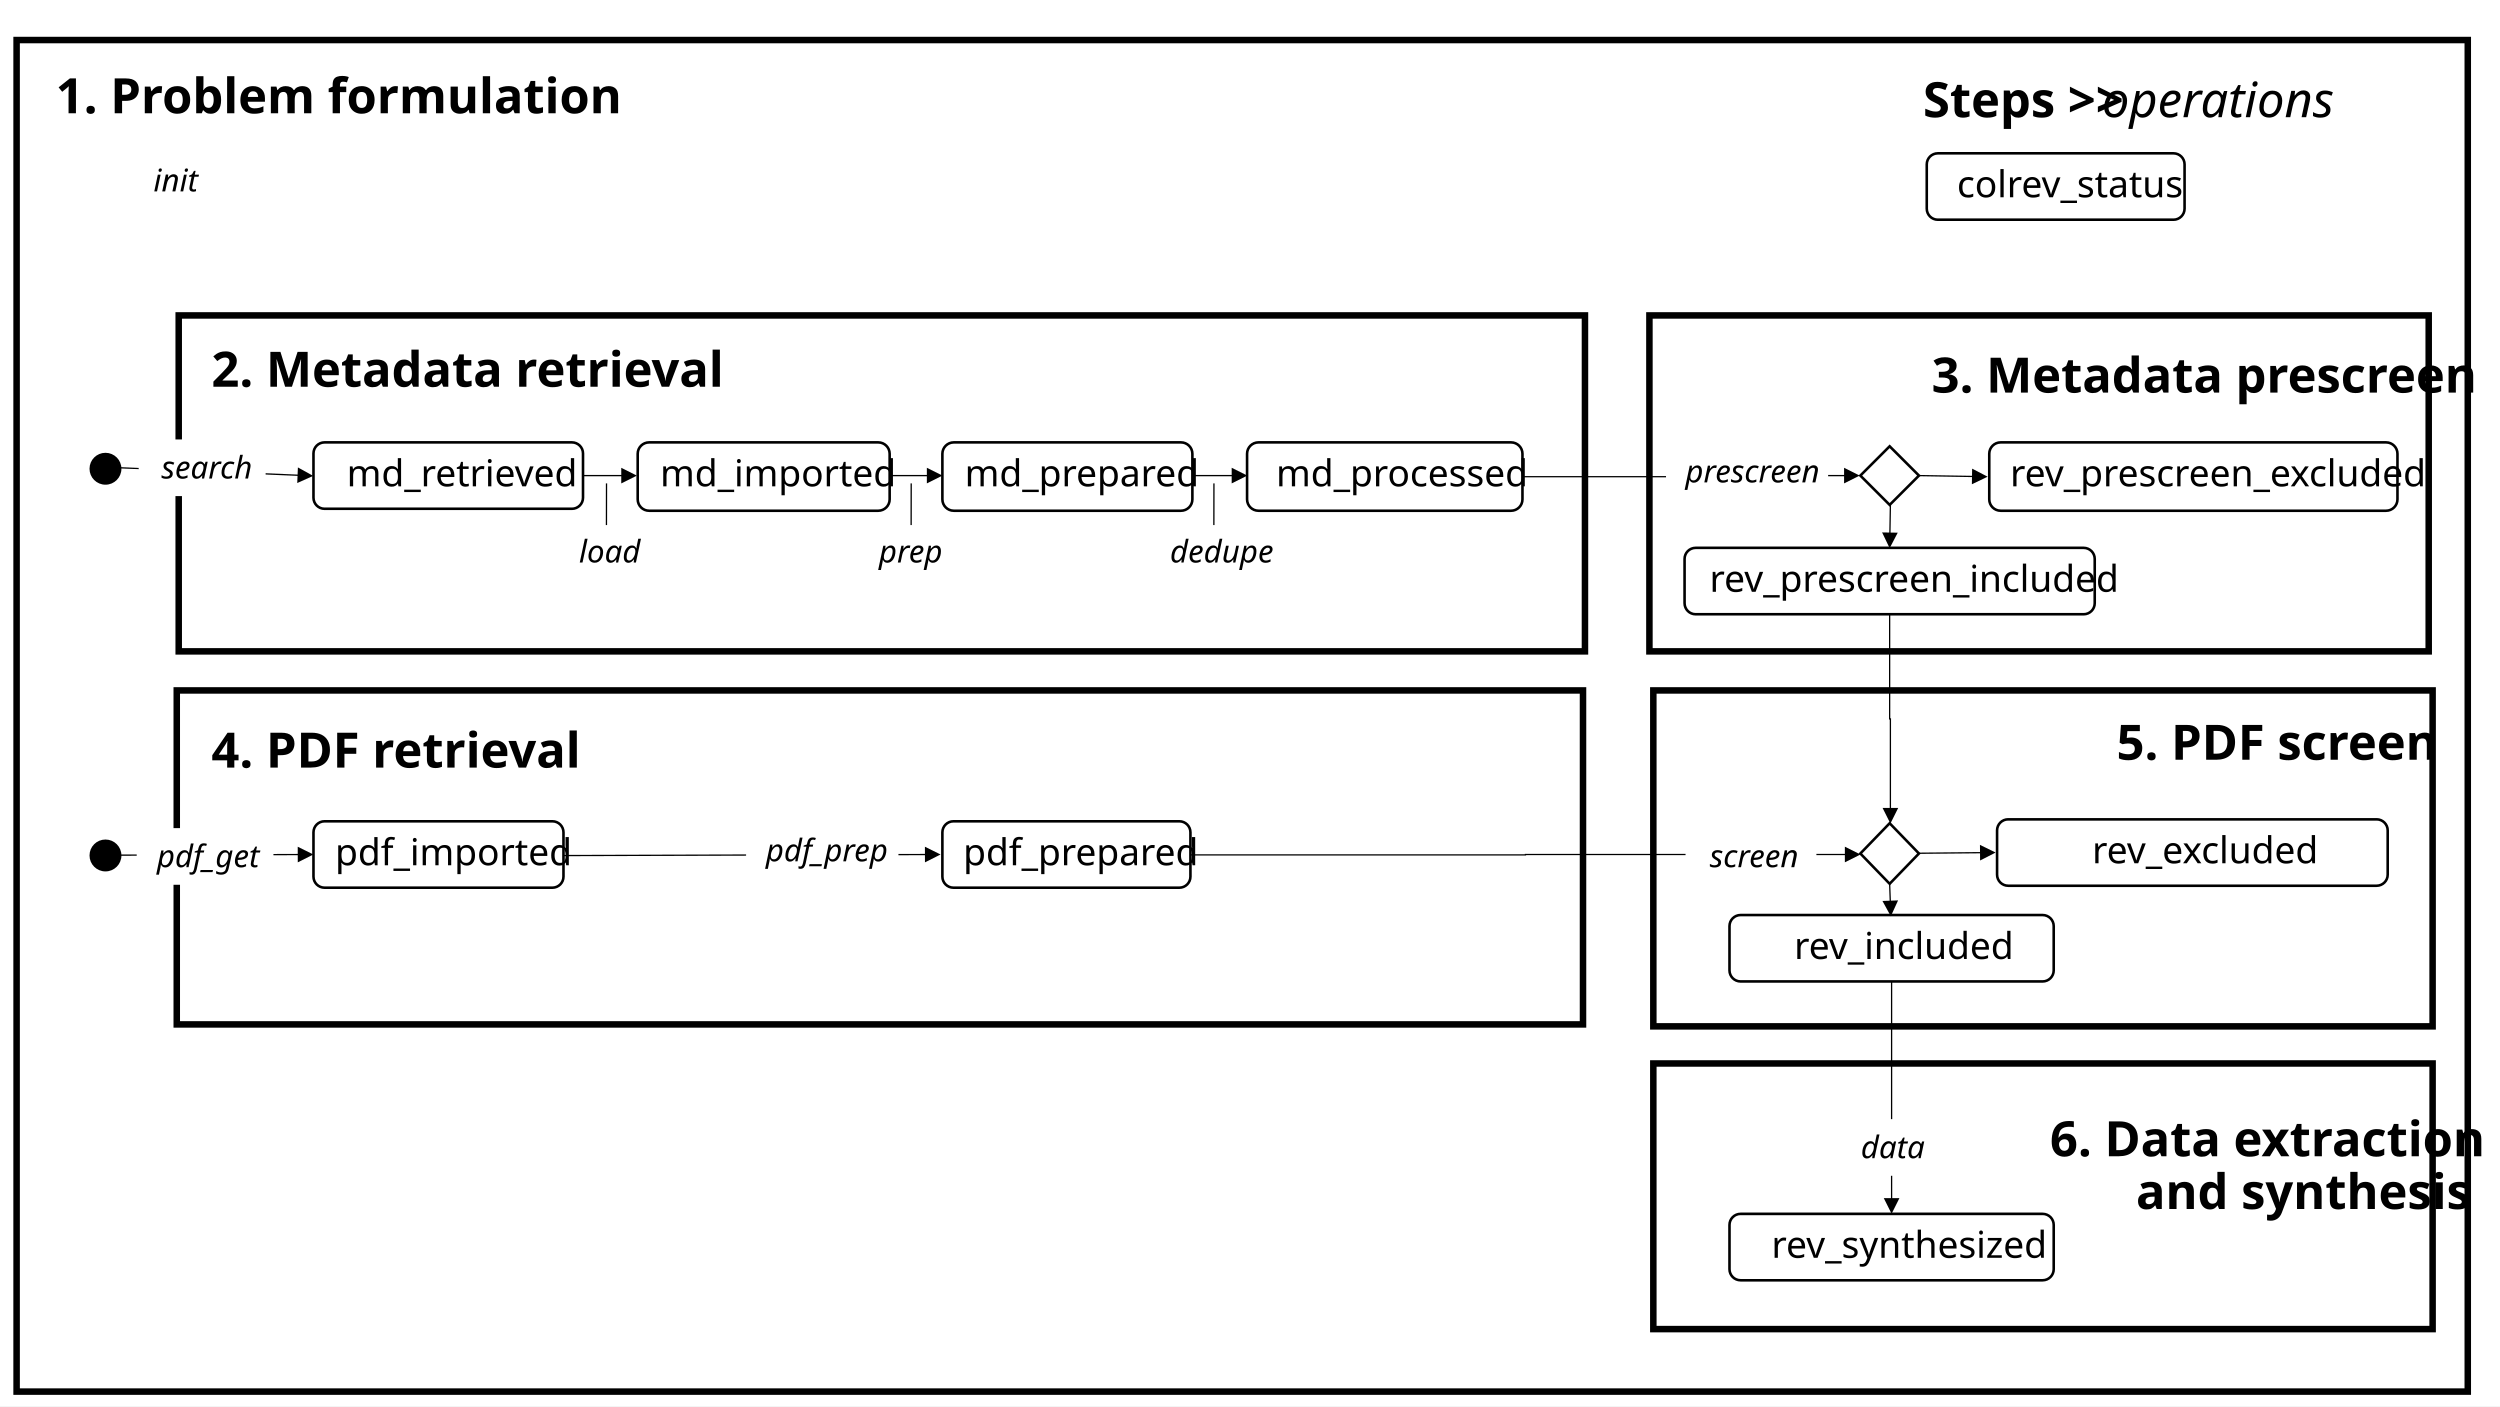
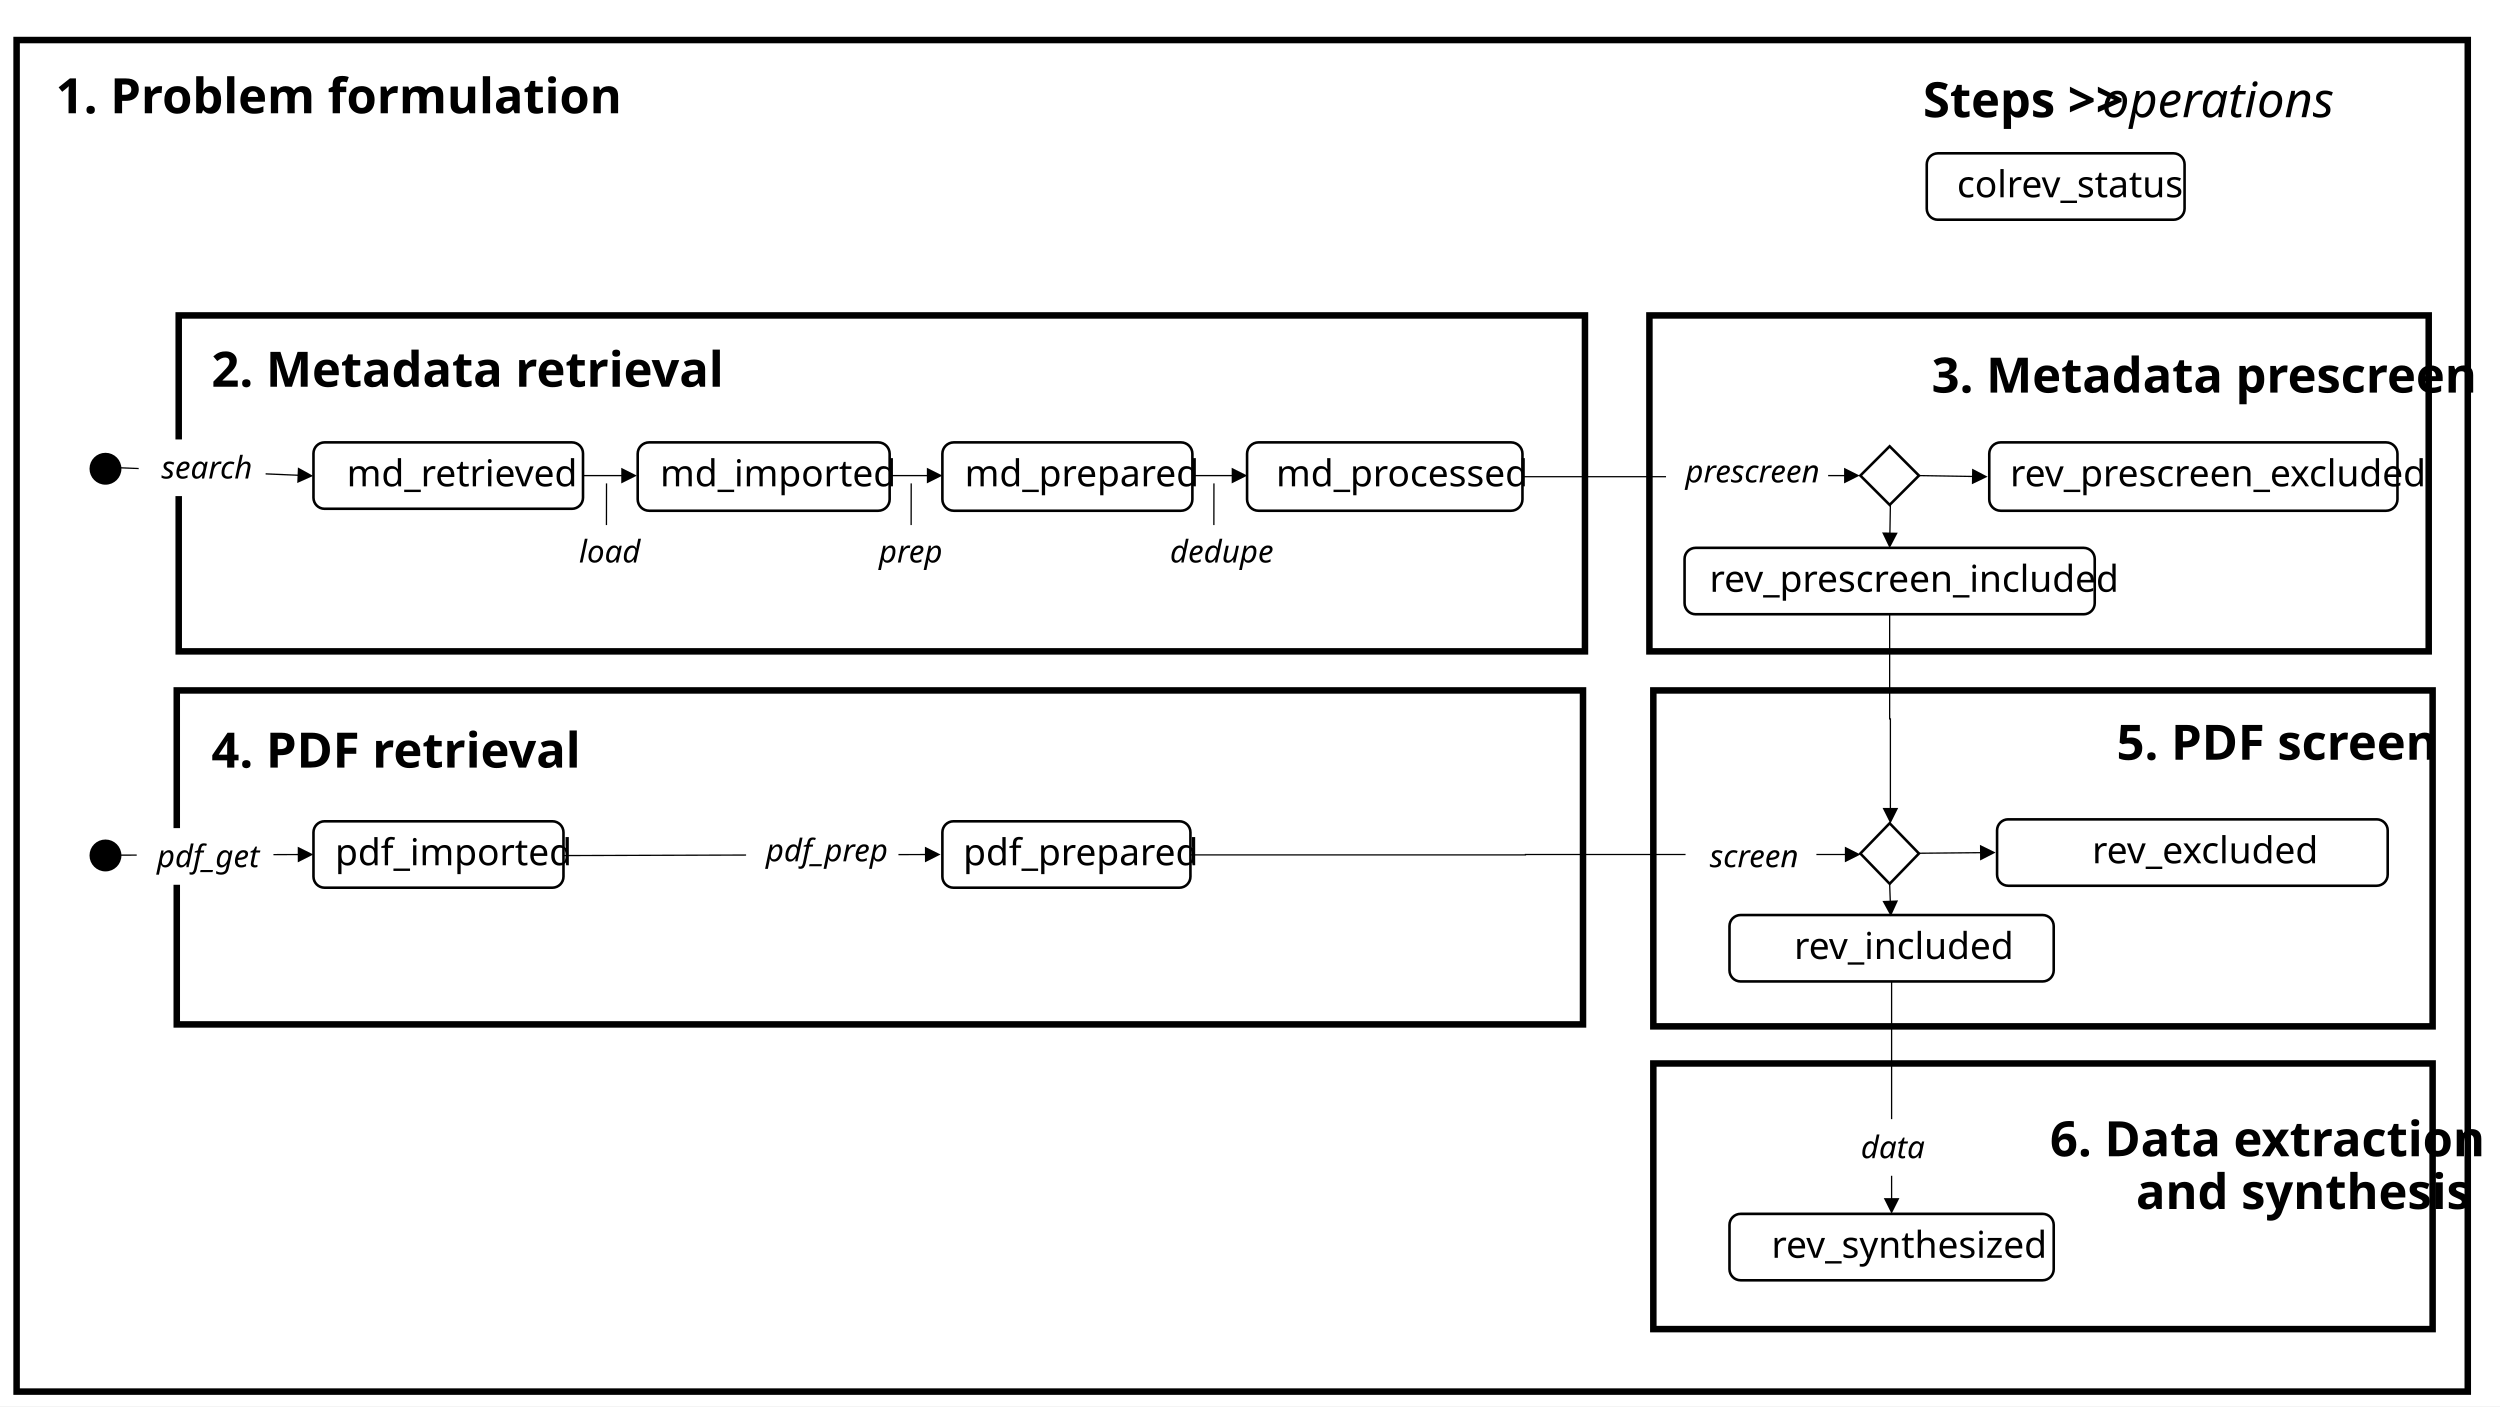
<svg xmlns="http://www.w3.org/2000/svg" width="1280" height="720" overflow="hidden">
  <defs>
    <clipPath id="clip0">
      <rect x="0" y="0" width="1280" height="720" />
    </clipPath>
  </defs>
  <g clip-path="url(#clip0)">
    <rect x="0" y="0" width="1280" height="720" fill="#FFFFFF" />
    <path d="M298.5 243.167 319.42 243.183 319.419 243.85 298.5 243.833ZM318.089 239.516 326.086 243.522 318.083 247.516Z" />
    <path d="M326.5 232.334C326.5 229.112 329.112 226.5 332.334 226.5L449.667 226.5C452.888 226.5 455.5 229.112 455.5 232.334L455.5 255.667C455.5 258.888 452.888 261.5 449.667 261.5L332.334 261.5C329.112 261.5 326.5 258.888 326.5 255.667Z" stroke="#000000" stroke-width="1.333" stroke-miterlimit="8" fill="#FFFFFF" fill-rule="evenodd" />
    <text font-family="Calibri,Calibri_MSFontService,sans-serif" font-weight="400" font-size="19" transform="translate(337.968 249)">md_imported</text>
    <path d="M638.5 232.333C638.5 229.112 641.112 226.5 644.333 226.5L773.667 226.5C776.888 226.5 779.5 229.112 779.5 232.333L779.5 255.667C779.5 258.888 776.888 261.5 773.667 261.5L644.333 261.5C641.112 261.5 638.5 258.888 638.5 255.667Z" stroke="#000000" stroke-width="1.333" stroke-miterlimit="8" fill="#FFFFFF" fill-rule="evenodd" />
    <text font-family="Calibri,Calibri_MSFontService,sans-serif" font-weight="400" font-size="19" transform="translate(653.35 249)">md_processed</text>
    <path d="M610.5 243.167 631.956 243.167 631.956 243.833 610.5 243.833ZM630.622 239.5 638.622 243.5 630.622 247.5Z" />
    <rect x="589" y="268" width="68" height="29" fill="#FFFFFF" />
    <text font-family="Calibri,Calibri_MSFontService,sans-serif" font-style="italic" font-weight="400" font-size="16" transform="translate(599.024 288)">dedupe</text>
    <path d="M160.5 426.167C160.5 423.037 163.037 420.5 166.167 420.5L282.833 420.5C285.963 420.5 288.5 423.037 288.5 426.167L288.5 448.833C288.5 451.963 285.963 454.5 282.833 454.5L166.167 454.5C163.037 454.5 160.5 451.963 160.5 448.833Z" stroke="#000000" stroke-width="1.333" stroke-miterlimit="8" fill="#FFFFFF" fill-rule="evenodd" />
    <text font-family="Calibri,Calibri_MSFontService,sans-serif" font-weight="400" font-size="19" transform="translate(171.564 443)">pdf_imported</text>
    <path d="M0.001-0.333 186.403 0.197 186.401 0.864-0.001 0.333ZM185.08-3.473 193.069 0.55 185.057 4.527Z" transform="matrix(1 0 0 -1 288.5 438.05)" />
    <path d="M160.5 232.167C160.5 229.037 163.037 226.5 166.167 226.5L292.833 226.5C295.963 226.5 298.5 229.037 298.5 232.167L298.5 254.833C298.5 257.963 295.963 260.5 292.833 260.5L166.167 260.5C163.037 260.5 160.5 257.963 160.5 254.833Z" stroke="#000000" stroke-width="1.333" stroke-miterlimit="8" fill="#FFFFFF" fill-rule="evenodd" />
    <text font-family="Calibri,Calibri_MSFontService,sans-serif" font-weight="400" font-size="19" transform="translate(177.524 249)">md_retrieved</text>
    <path d="M482.5 426.167C482.5 423.037 485.037 420.5 488.167 420.5L603.833 420.5C606.963 420.5 609.5 423.037 609.5 426.167L609.5 448.833C609.5 451.963 606.963 454.5 603.833 454.5L488.167 454.5C485.037 454.5 482.5 451.963 482.5 448.833Z" stroke="#000000" stroke-width="1.333" stroke-miterlimit="8" fill="#FFFFFF" fill-rule="evenodd" />
    <text font-family="Calibri,Calibri_MSFontService,sans-serif" font-weight="400" font-size="19" transform="translate(493.135 443)">pdf_prepared</text>
    <rect x="382" y="421" width="78" height="29" fill="#FFFFFF" />
    <text font-family="Calibri,Calibri_MSFontService,sans-serif" font-style="italic" font-weight="400" font-size="16" transform="translate(392.092 441)">pdf_prep</text>
    <text font-family="Calibri,Calibri_MSFontService,sans-serif" font-weight="700" font-size="25" transform="translate(108.26 198)">2. Metadata retrieval</text>
    <text font-family="Calibri,Calibri_MSFontService,sans-serif" font-weight="700" font-size="25" transform="translate(108.26 393)">4. PDF retrieval</text>
    <path d="M862.5 286.167C862.5 283.037 865.037 280.5 868.167 280.5L1066.83 280.5C1069.96 280.5 1072.5 283.037 1072.5 286.167L1072.5 308.833C1072.5 311.963 1069.96 314.5 1066.83 314.5L868.167 314.5C865.037 314.5 862.5 311.963 862.5 308.833Z" stroke="#000000" stroke-width="1.333" stroke-miterlimit="8" fill="#FFFFFF" fill-rule="evenodd" />
    <text font-family="Calibri,Calibri_MSFontService,sans-serif" font-weight="400" font-size="19" transform="translate(875.282 303)">rev_prescreen_included</text>
    <path d="M1018.5 232.333C1018.5 229.112 1021.11 226.5 1024.33 226.5L1221.67 226.5C1224.89 226.5 1227.5 229.112 1227.5 232.333L1227.5 255.667C1227.5 258.888 1224.89 261.5 1221.67 261.5L1024.33 261.5C1021.11 261.5 1018.5 258.888 1018.5 255.667Z" stroke="#000000" stroke-width="1.333" stroke-miterlimit="8" fill="#FFFFFF" fill-rule="evenodd" />
    <text font-family="Calibri,Calibri_MSFontService,sans-serif" font-weight="400" font-size="19" transform="translate(1029.17 249)">rev_prescreen_excluded</text>
    <path d="M885.5 474.167C885.5 471.037 888.037 468.5 891.167 468.5L1045.83 468.5C1048.96 468.5 1051.5 471.037 1051.5 474.167L1051.5 496.833C1051.5 499.963 1048.96 502.5 1045.83 502.5L891.167 502.5C888.037 502.5 885.5 499.963 885.5 496.833Z" stroke="#000000" stroke-width="1.333" stroke-miterlimit="8" fill="#FFFFFF" fill-rule="evenodd" />
    <text font-family="Calibri,Calibri_MSFontService,sans-serif" font-weight="400" font-size="19" transform="translate(918.605 491)">rev_included</text>
    <path d="M1022.5 425.167C1022.5 422.037 1025.04 419.5 1028.17 419.5L1216.83 419.5C1219.96 419.5 1222.5 422.037 1222.5 425.167L1222.5 447.833C1222.5 450.963 1219.96 453.5 1216.83 453.5L1028.17 453.5C1025.04 453.5 1022.5 450.963 1022.5 447.833Z" stroke="#000000" stroke-width="1.333" stroke-miterlimit="8" fill="#FFFFFF" fill-rule="evenodd" />
    <text font-family="Calibri,Calibri_MSFontService,sans-serif" font-weight="400" font-size="19" transform="translate(1071.17 442)">rev_excluded</text>
    <path d="M885.5 627.167C885.5 624.037 888.037 621.5 891.167 621.5L1045.83 621.5C1048.96 621.5 1051.5 624.037 1051.5 627.167L1051.5 649.833C1051.5 652.963 1048.96 655.5 1045.83 655.5L891.167 655.5C888.037 655.5 885.5 652.963 885.5 649.833Z" stroke="#000000" stroke-width="1.333" stroke-miterlimit="8" fill="#FFFFFF" fill-rule="evenodd" />
    <text font-family="Calibri,Calibri_MSFontService,sans-serif" font-weight="400" font-size="19" transform="translate(906.988 644)">rev_synthesized</text>
    <path d="M952.5 243.5 967.5 228.5 982.5 243.5 967.5 258.5Z" stroke="#000000" stroke-width="1.333" stroke-miterlimit="8" fill="#FFFFFF" fill-rule="evenodd" />
    <path d="M0.333-0.006 0.6 15.494-0.067 15.506-0.333 0.006ZM4.243 14.098 0.381 22.166-3.756 14.236Z" transform="matrix(-1 0 0 1 967.881 258.5)" />
    <path d="M952.5 437 967.5 421.5 982.5 437 967.5 452.5Z" stroke="#000000" stroke-width="1.333" stroke-miterlimit="8" fill="#FFFFFF" fill-rule="evenodd" />
    <path d="M967.833 452.488 968.196 462.467 967.53 462.491 967.167 452.512ZM971.812 461.001 968.105 469.141 963.817 461.292Z" />
    <path d="M968.833 502.5 968.833 614.791 968.167 614.791 968.167 502.5ZM972.5 613.458 968.5 621.458 964.5 613.458Z" />
    <rect x="934" y="573" width="67" height="29" fill="#FFFFFF" />
    <text font-family="Calibri,Calibri_MSFontService,sans-serif" font-style="italic" font-weight="400" font-size="16" transform="translate(952.747 593)">data</text>
    <path d="M982.505 243.167 1011.01 243.631 1010.99 244.297 982.495 243.833ZM1009.73 239.943 1017.67 244.073 1009.6 247.942Z" />
    <path d="M0.003-0.333 32.607-0.034 32.601 0.633-0.003 0.333ZM31.307-3.713 39.27 0.361 31.234 4.287Z" transform="matrix(1 0 0 -1 982.5 436.861)" />
    <path d="M46.5 240C46.5 235.858 49.858 232.5 54 232.5 58.142 232.5 61.5 235.858 61.5 240 61.5 244.142 58.142 247.5 54 247.5 49.858 247.5 46.5 244.142 46.5 240Z" stroke="#000000" stroke-width="1.333" stroke-miterlimit="8" fill-rule="evenodd" />
    <rect x="844.5" y="161.5" width="399" height="172" stroke="#000000" stroke-width="3.333" stroke-miterlimit="8" fill="none" />
    <path d="M0-0.333 86.668-0.333 86.668 0.573 86.334 0.239 166.002 0.239 166.002 0.906 86.001 0.906 86.001 0 86.334 0.333 0 0.333ZM164.669-3.427 172.669 0.573 164.669 4.573Z" transform="matrix(1 0 0 -1 779.5 244.073)" />
    <rect x="853" y="227" width="83" height="29" fill="#FFFFFF" />
    <text font-family="Calibri,Calibri_MSFontService,sans-serif" font-style="italic" font-weight="400" font-size="16" transform="translate(862.892 247)">prescreen</text>
    <rect x="91.5" y="161.5" width="720" height="172" stroke="#000000" stroke-width="3.333" stroke-miterlimit="8" fill="none" />
    <rect x="90.5" y="353.5" width="720" height="171" stroke="#000000" stroke-width="3.333" stroke-miterlimit="8" fill="none" />
    <path d="M0-0.333 53.917-0.333 53.917 0.381 53.583 0.048 100.5 0.048 100.5 0.714 53.25 0.714 53.25 0 53.583 0.333 0 0.333ZM99.167-3.619 107.167 0.381 99.167 4.381Z" transform="matrix(1.83697e-16 1 1 -1.83697e-16 967.5 314.5)" />
    <text font-family="Calibri,Calibri_MSFontService,sans-serif" font-weight="700" font-size="25" transform="translate(989.001 201)">3. Metadata prescreen</text>
    <rect x="287" y="268" width="47" height="29" fill="#FFFFFF" />
    <text font-family="Calibri,Calibri_MSFontService,sans-serif" font-style="italic" font-weight="400" font-size="16" transform="translate(296.407 288)">load</text>
    <path d="M61.514 239.167 153.702 243.039 153.674 243.705 61.486 239.833ZM152.523 239.32 160.349 243.652 152.188 247.313Z" />
    <rect x="71" y="225" width="65" height="29" fill="#FFFFFF" />
    <text font-family="Calibri,Calibri_MSFontService,sans-serif" font-style="italic" font-weight="400" font-size="16" transform="translate(82.6368 245)">search</text>
    <path d="M46.5 438C46.5 433.858 49.858 430.5 54 430.5 58.142 430.5 61.5 433.858 61.5 438 61.5 442.142 58.142 445.5 54 445.5 49.858 445.5 46.5 442.142 46.5 438Z" stroke="#000000" stroke-width="1.333" stroke-miterlimit="8" fill-rule="evenodd" />
    <path d="M0.001-0.333 92.281-0.016 92.279 0.65-0.001 0.333ZM90.96-3.687 98.947 0.34 90.933 4.313Z" transform="matrix(1 0 0 -1 61.5001 437.84)" />
    <rect x="70" y="424" width="70" height="29" fill="#FFFFFF" />
    <text font-family="Calibri,Calibri_MSFontService,sans-serif" font-style="italic" font-weight="400" font-size="16" transform="translate(80.3189 444)">pdf_get</text>
    <path d="M455.5 243.167 475.883 243.167 475.883 243.833 455.5 243.833ZM474.55 239.5 482.55 243.5 474.55 247.5Z" />
    <path d="M482.5 232.334C482.5 229.112 485.112 226.5 488.334 226.5L604.667 226.5C607.888 226.5 610.5 229.112 610.5 232.334L610.5 255.667C610.5 258.888 607.888 261.5 604.667 261.5L488.334 261.5C485.112 261.5 482.5 258.888 482.5 255.667Z" stroke="#000000" stroke-width="1.333" stroke-miterlimit="8" fill="#FFFFFF" fill-rule="evenodd" />
    <text font-family="Calibri,Calibri_MSFontService,sans-serif" font-weight="400" font-size="19" transform="translate(493.932 249)">md_prepared</text>
    <rect x="439" y="268" width="52" height="29" fill="#FFFFFF" />
    <text font-family="Calibri,Calibri_MSFontService,sans-serif" font-style="italic" font-weight="400" font-size="16" transform="translate(449.978 288)">prep</text>
    <rect x="846.5" y="353.5" width="399" height="172" stroke="#000000" stroke-width="3.333" stroke-miterlimit="8" fill="none" />
    <rect x="846.5" y="544.5" width="399" height="136" stroke="#000000" stroke-width="3.333" stroke-miterlimit="8" fill="none" />
    <text font-family="Calibri,Calibri_MSFontService,sans-serif" font-weight="700" font-size="25" transform="translate(1083.68 389)">5. PDF screen</text>
    <text font-family="Calibri,Calibri_MSFontService,sans-serif" font-weight="700" font-size="25" transform="translate(1049.59 592)">6. Data extraction</text>
    <text font-family="Calibri,Calibri_MSFontService,sans-serif" font-weight="700" font-size="25" transform="translate(1093.62 619)">and synthesis</text>
    <rect x="8.5" y="20.5" width="1255" height="692" stroke="#000000" stroke-width="3.333" stroke-miterlimit="8" fill="none" />
    <text font-family="Calibri,Calibri_MSFontService,sans-serif" font-weight="700" font-size="25" transform="translate(28.5509 58)">1. Problem formulation</text>
-     <rect x="56" y="78" width="65" height="29" fill="#FFFFFF" />
-     <text font-family="Calibri,Calibri_MSFontService,sans-serif" font-style="italic" font-weight="400" font-size="16" transform="translate(78.5395 98)">init</text>
    <text font-family="Calibri,Calibri_MSFontService,sans-serif" font-weight="700" font-size="25" transform="translate(984.577 60)">Steps &gt;&gt;</text>
    <text font-family="Calibri,Calibri_MSFontService,sans-serif" font-style="italic" font-weight="400" font-size="25" transform="translate(1076.16 60)">operations</text>
    <path d="M986.5 84.167C986.5 81.037 989.037 78.5 992.167 78.5L1112.83 78.5C1115.96 78.5 1118.5 81.037 1118.5 84.167L1118.5 106.833C1118.5 109.963 1115.96 112.5 1112.83 112.5L992.167 112.5C989.037 112.5 986.5 109.963 986.5 106.833Z" stroke="#000000" stroke-width="1.333" stroke-miterlimit="8" fill="#FFFFFF" fill-rule="evenodd" />
    <text font-family="Calibri,Calibri_MSFontService,sans-serif" font-weight="400" font-size="19" transform="translate(1001.98 101)">colrev_status</text>
    <path d="M0 0 0.037 21.328" stroke="#000000" stroke-width="0.667" stroke-miterlimit="8" fill="none" fill-rule="evenodd" transform="matrix(-1 0 0 1 310.537 247.5)" />
    <path d="M0 0 0.037 21.328" stroke="#000000" stroke-width="0.667" stroke-miterlimit="8" fill="none" fill-rule="evenodd" transform="matrix(-1 0 0 1 466.537 247.5)" />
    <path d="M0 0 0.037 21.328" stroke="#000000" stroke-width="0.667" stroke-miterlimit="8" fill="none" fill-rule="evenodd" transform="matrix(-1 0 0 1 621.537 247.5)" />
    <path d="M0-0.333 171.868-0.333 171.868 0.203 171.535-0.13 336.404-0.13 336.404 0.536 171.202 0.536 171.202 0 171.535 0.333 0 0.333ZM335.07-3.797 343.07 0.203 335.07 4.203Z" transform="matrix(1 0 0 -1 609.5 437.703)" />
    <rect x="863" y="424" width="67" height="29" fill="#FFFFFF" />
    <text font-family="Calibri,Calibri_MSFontService,sans-serif" font-style="italic" font-weight="400" font-size="16" transform="translate(875.377 444)">screen</text>
  </g>
</svg>
